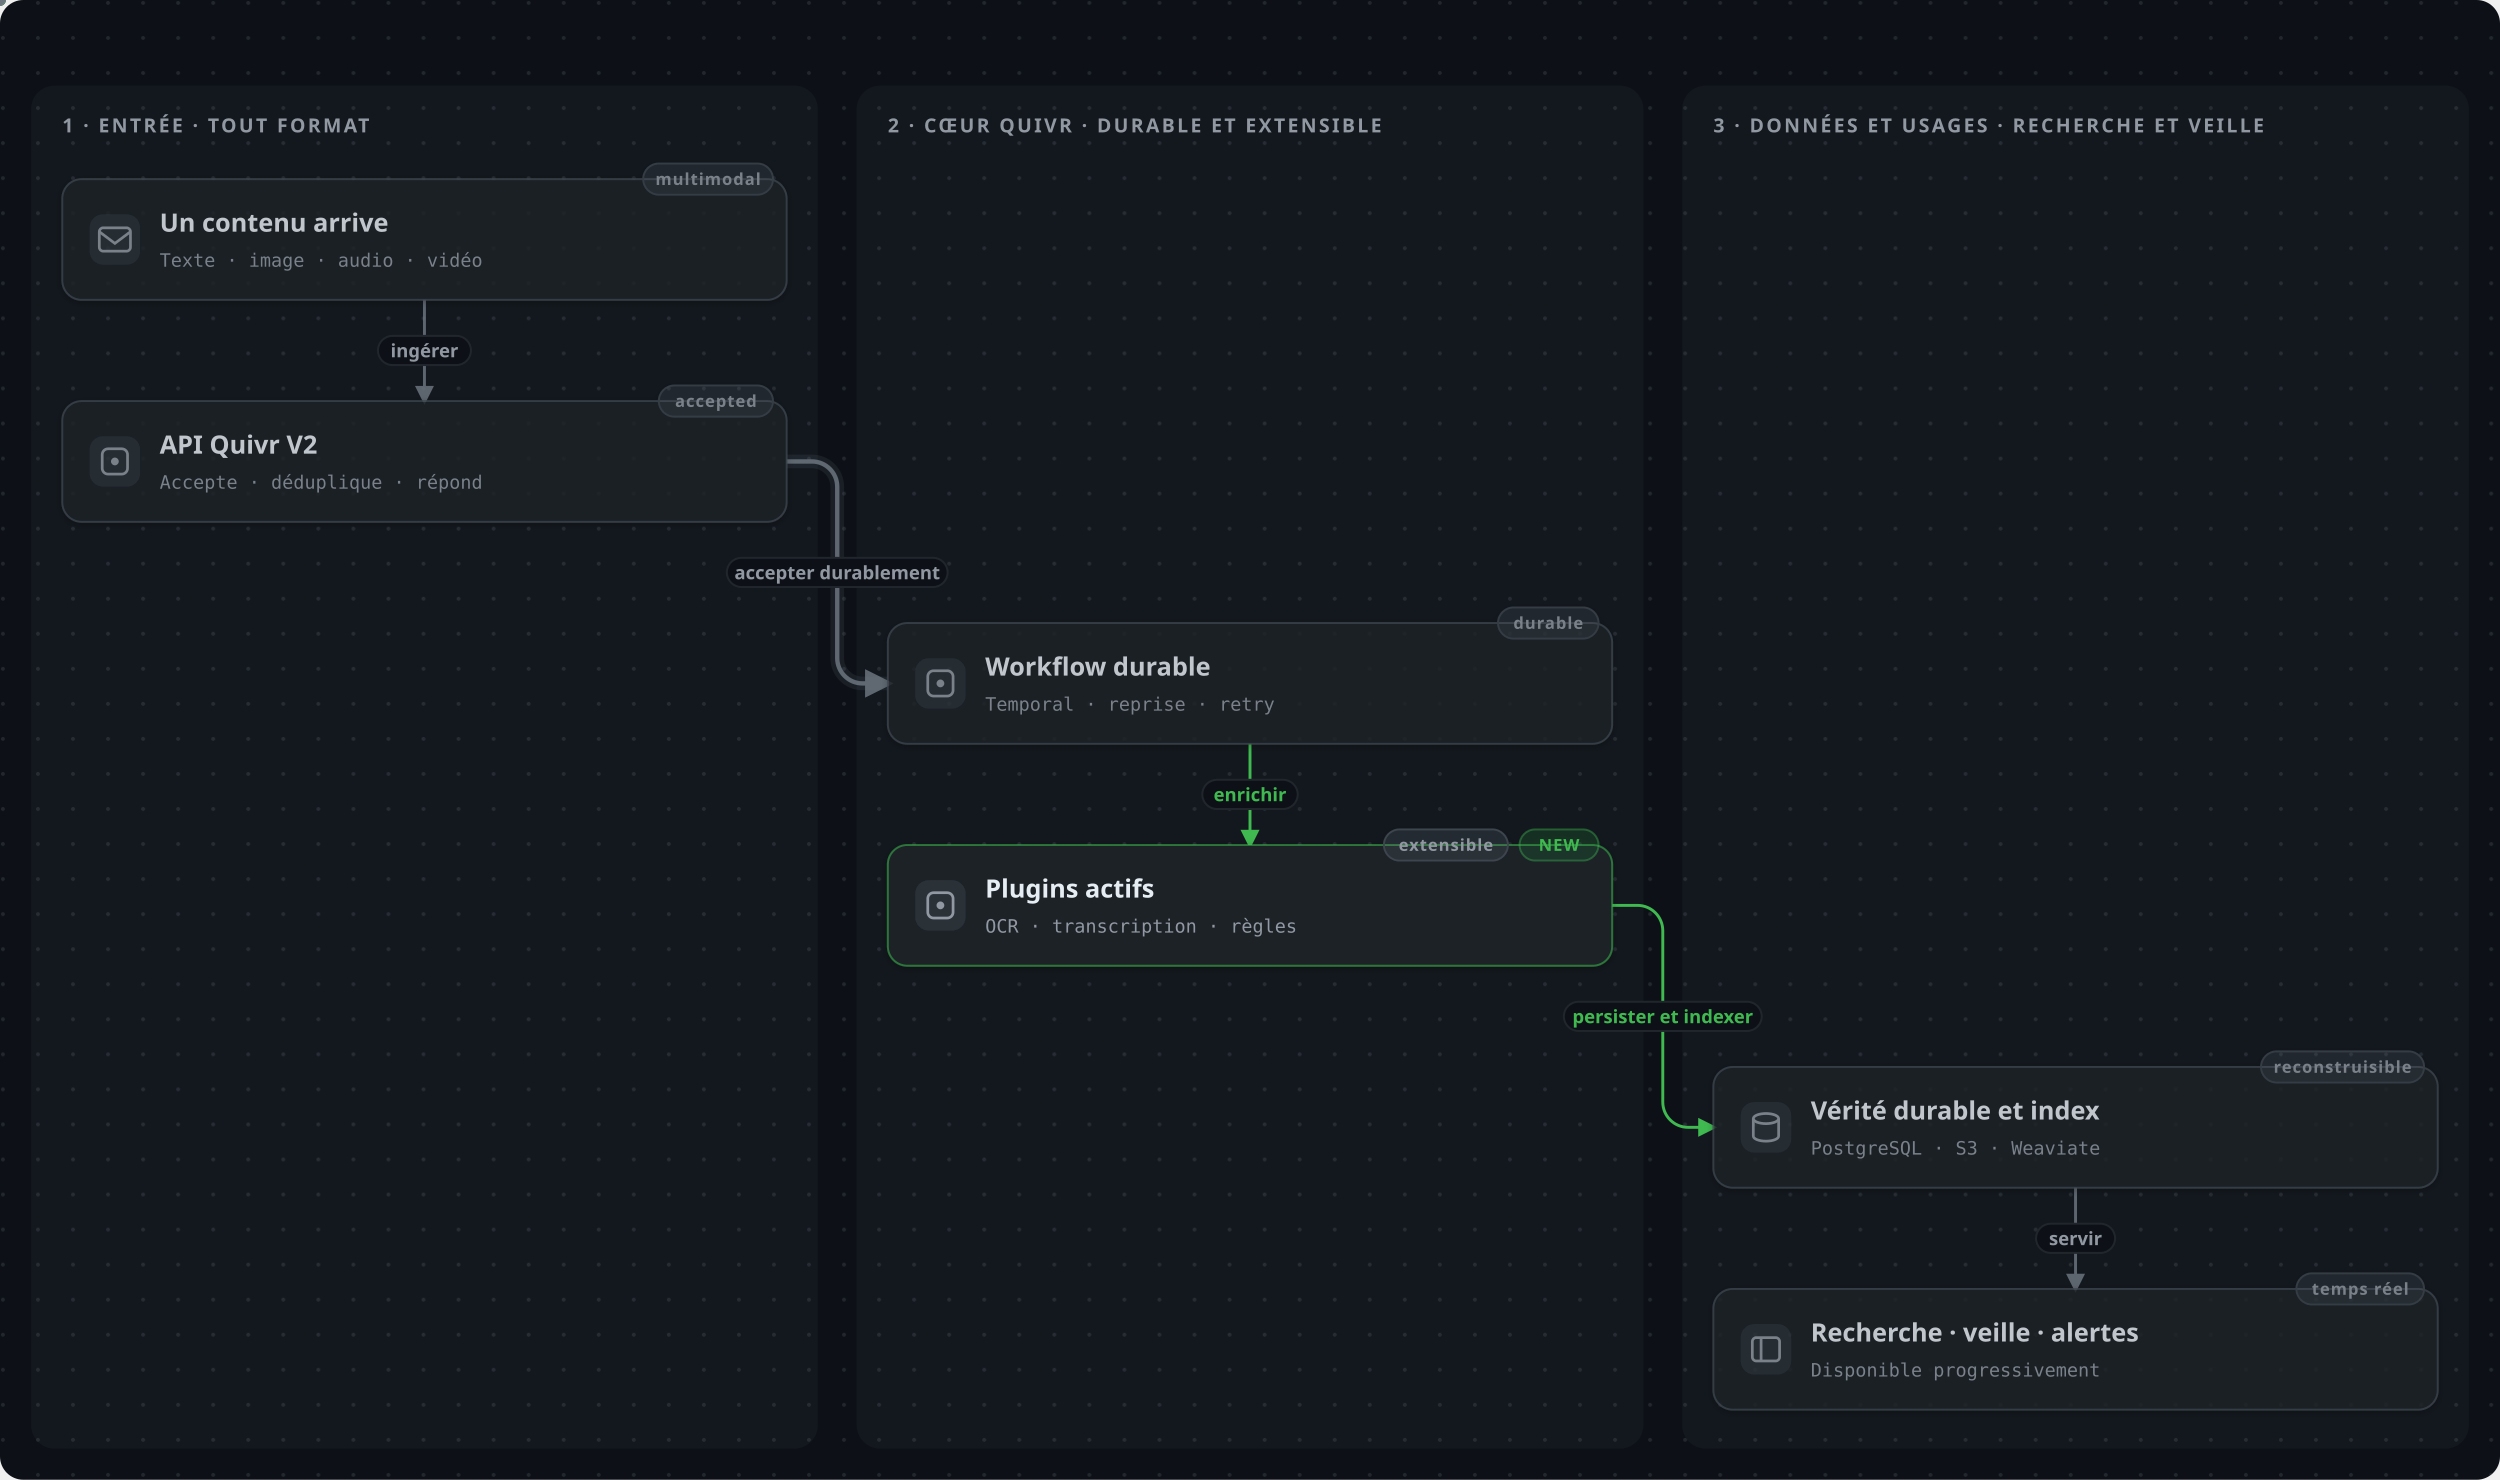
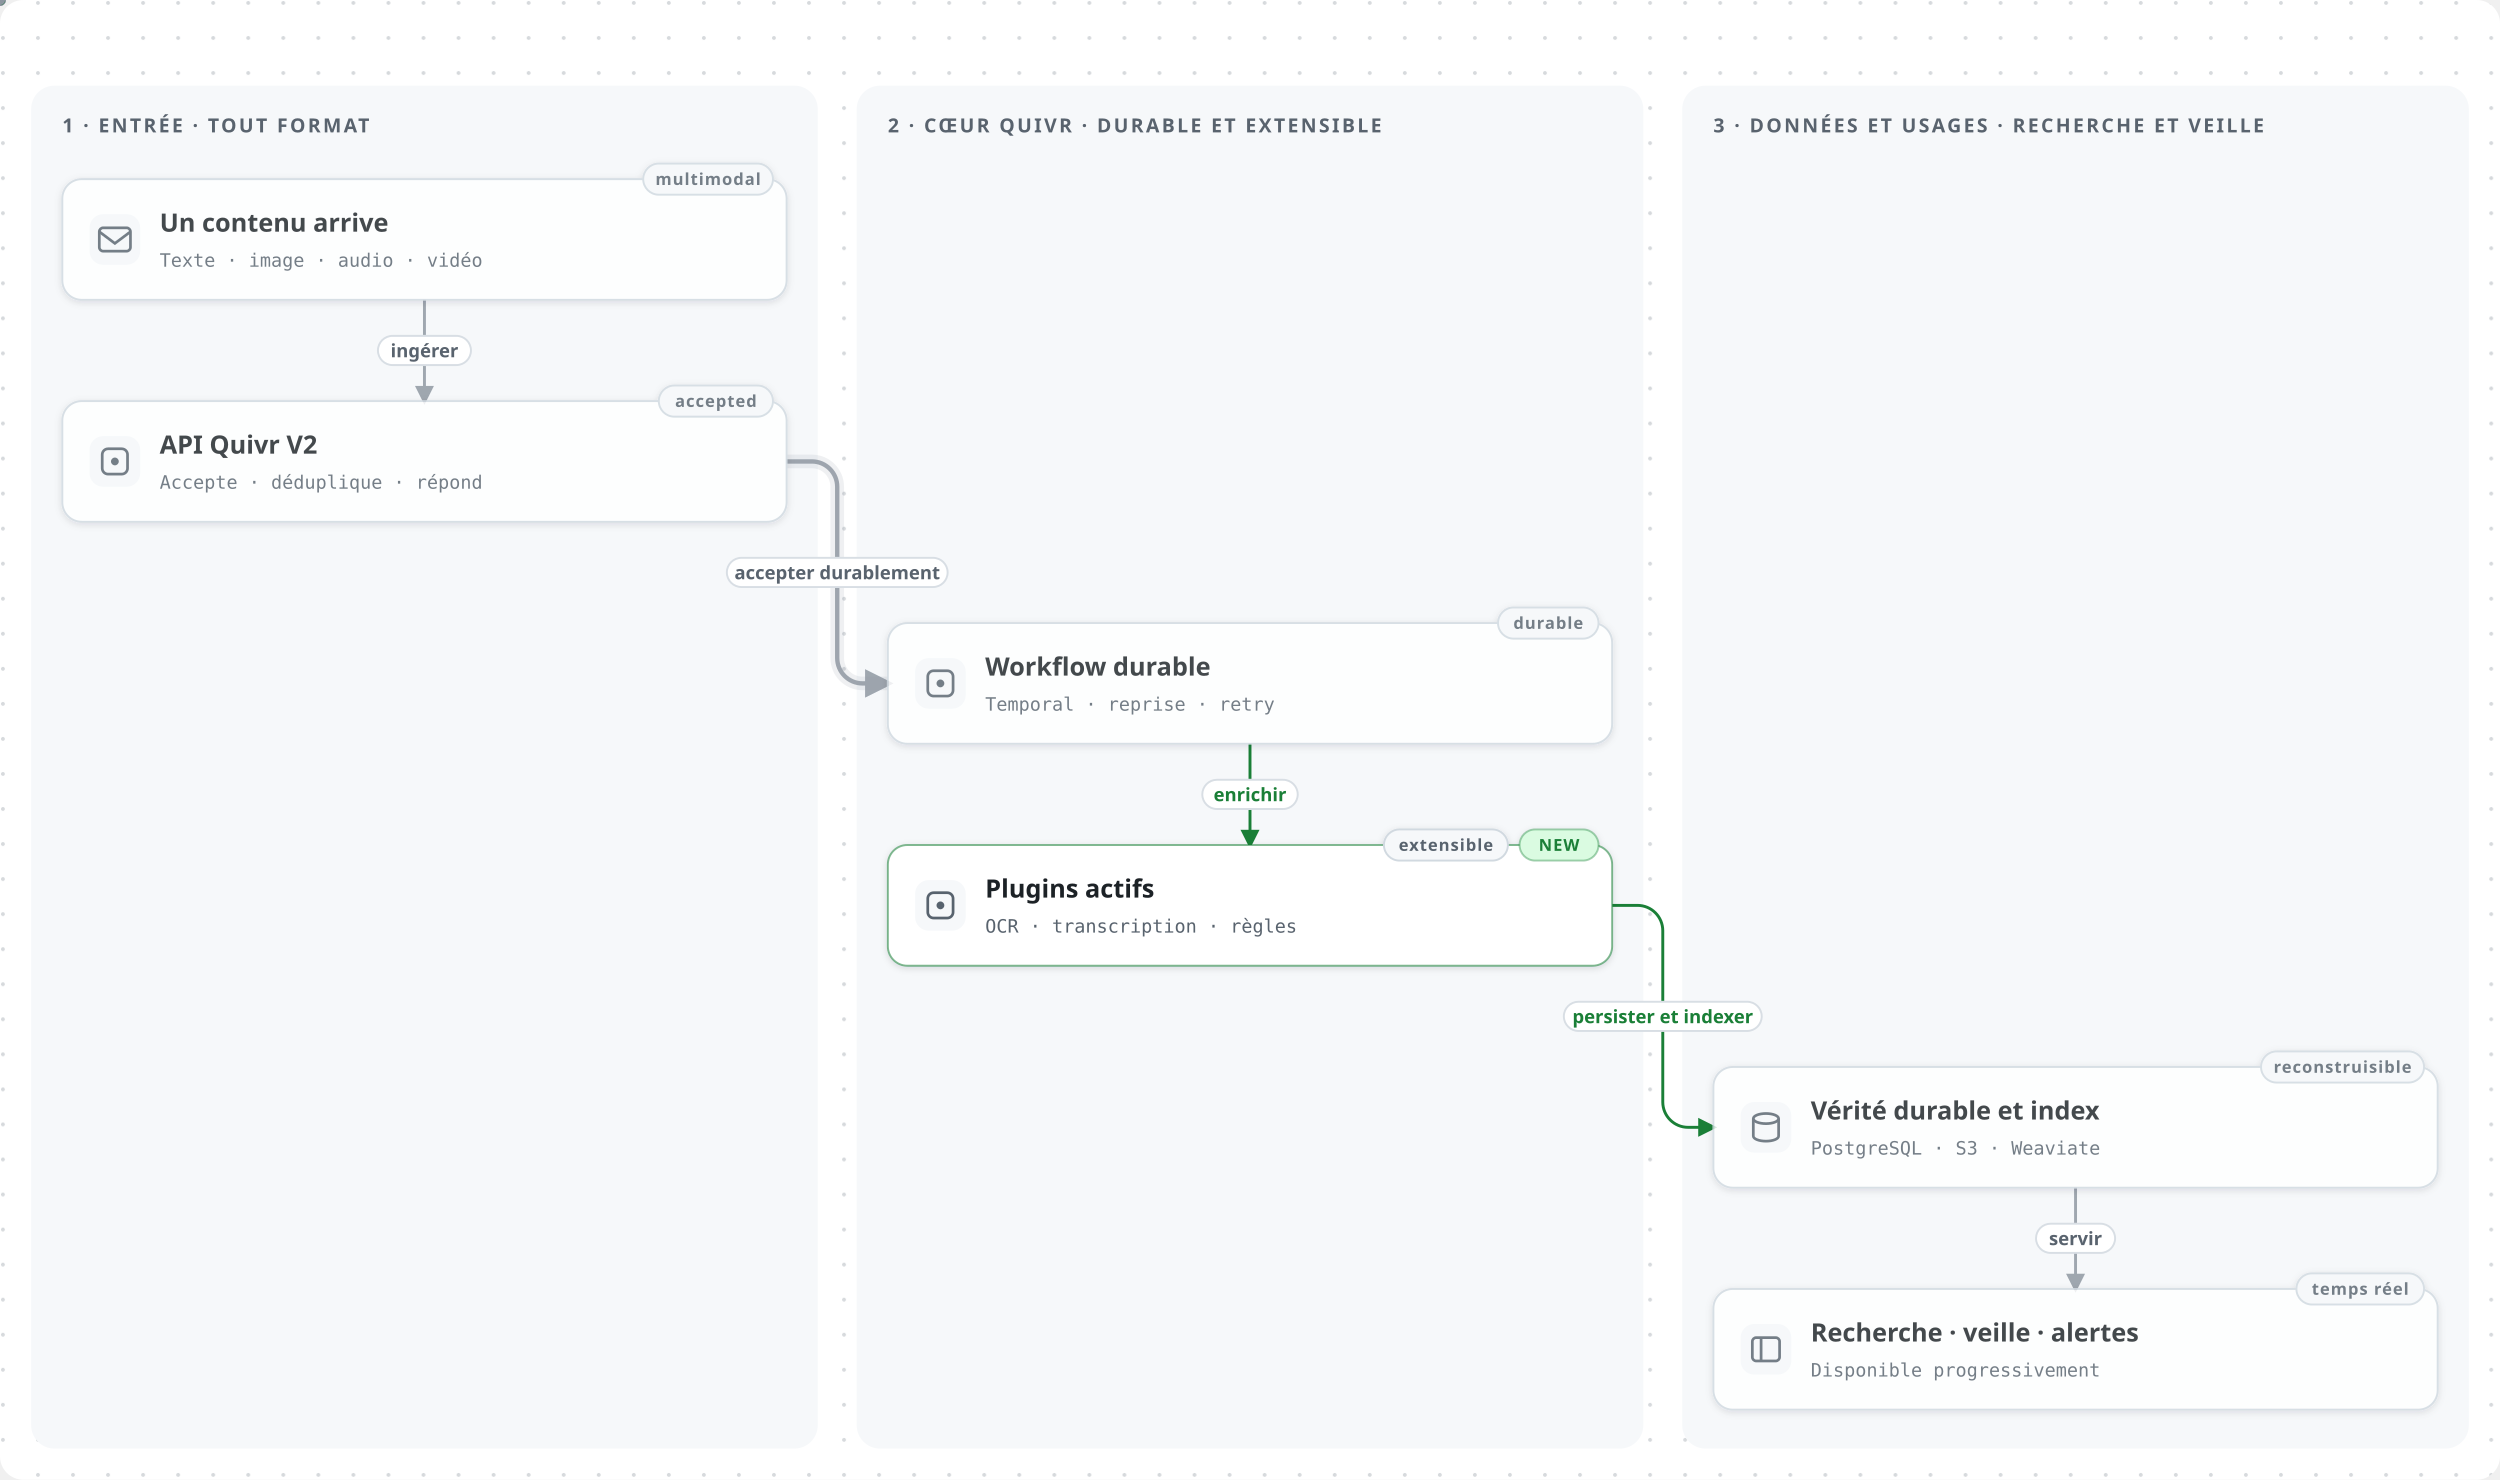
<svg xmlns="http://www.w3.org/2000/svg" viewBox="0 0 1284 760" width="1284" height="760" role="img" aria-label="Le parcours d’un contenu">
-   <style>text{font-family:-apple-system, BlinkMacSystemFont, "Segoe UI", "Noto Sans", Helvetica, Arial, sans-serif}.lanebox{fill:rgba(110,118,129,.07)}.lanelabel{font-size:10px;font-weight:700;letter-spacing:.12em;fill:#9198a1}.card{fill:#1c2128;stroke:#3d444d;stroke-width:1}.card-added{stroke:#3fb950;stroke-opacity:.55}.card-modified{stroke:#d29922;stroke-opacity:.5}.ghost{opacity:.55}.ghost .card{stroke:#f85149;stroke-dasharray:4 3;stroke-opacity:.6}.context{opacity:.82}.ntitle{font-weight:600;fill:#e6edf3}.strike{text-decoration:line-through}.nsub{font-size:9.5px;fill:#9198a1;font-family:ui-monospace, SFMono-Regular, "SF Mono", Menlo, Consolas, monospace}.chip{fill:rgba(110,118,129,.18)}.glyph{fill:#9198a1}.glyph-stroke{stroke:#9198a1;stroke-width:1.4;fill:none}.bdg text{font-size:8.5px;font-weight:700;letter-spacing:.06em}.bdg rect{stroke-width:1}.bdg-added rect{fill:rgba(46,160,67,.15);stroke:rgba(63,185,80,.4)}.bdg-added text{fill:#3fb950}.bdg-modified rect{fill:rgba(187,128,9,.15);stroke:rgba(210,153,34,.4)}.bdg-modified text{fill:#d29922}.bdg-removed rect{fill:rgba(248,81,73,.12);stroke:rgba(248,81,73,.4)}.bdg-removed text{fill:#f85149}.bdg-neutral rect{fill:rgba(110,118,129,.18);stroke:#3d444d}.bdg-neutral text{fill:#9198a1}.edge{fill:none;stroke-width:1.5}.edge-added{stroke:#3fb950}.edge-modified{stroke:#d29922}.edge-removed{stroke:#f85149;stroke-dasharray:5 4;opacity:.7}.edge-neutral{stroke:#6e7681}.hero{stroke-width:2.25}.faded{opacity:.45}.glow{fill:none;stroke-width:7;opacity:.14}.msg-self{font-size:11px;fill:#e6edf3}.lpill{fill:#0d1117;stroke:#21262d;stroke-width:1}.ltext{font-size:9.5px;font-weight:600;fill:#9198a1}.ltext-added{fill:#3fb950}.ltext-modified{fill:#d29922}.ltext-removed{fill:#f85149}.cardsh{filter:drop-shadow(0 1px 2px rgba(0,0,0,.28))}.lifeline{stroke:#30363d;stroke-width:1;stroke-dasharray:3 4}.actbar{fill:rgba(46,160,67,.15);stroke:rgba(63,185,80,.4)}.msg{fill:none;stroke-width:1.5}.msg-return{stroke-dasharray:4 3;opacity:.8}.msg-strong{stroke-width:2.25}</style>
+   <style>text{font-family:-apple-system, BlinkMacSystemFont, "Segoe UI", "Noto Sans", Helvetica, Arial, sans-serif}.lanebox{fill:#f6f8fa}.lanelabel{font-size:10px;font-weight:700;letter-spacing:.12em;fill:#59636e}.card{fill:#ffffff;stroke:#d1d9e0;stroke-width:1}.card-added{stroke:#1a7f37;stroke-opacity:.55}.card-modified{stroke:#9a6700;stroke-opacity:.5}.ghost{opacity:.55}.ghost .card{stroke:#d1242f;stroke-dasharray:4 3;stroke-opacity:.6}.context{opacity:.82}.ntitle{font-weight:600;fill:#1f2328}.strike{text-decoration:line-through}.nsub{font-size:9.5px;fill:#59636e;font-family:ui-monospace, SFMono-Regular, "SF Mono", Menlo, Consolas, monospace}.chip{fill:#f6f8fa}.glyph{fill:#59636e}.glyph-stroke{stroke:#59636e;stroke-width:1.4;fill:none}.bdg text{font-size:8.5px;font-weight:700;letter-spacing:.06em}.bdg rect{stroke-width:1}.bdg-added rect{fill:#dafbe1;stroke:rgba(31,136,61,.4)}.bdg-added text{fill:#1a7f37}.bdg-modified rect{fill:#fff8c5;stroke:rgba(154,103,0,.35)}.bdg-modified text{fill:#9a6700}.bdg-removed rect{fill:#ffebe9;stroke:rgba(209,36,47,.35)}.bdg-removed text{fill:#d1242f}.bdg-neutral rect{fill:#f6f8fa;stroke:#d1d9e0}.bdg-neutral text{fill:#59636e}.edge{fill:none;stroke-width:1.5}.edge-added{stroke:#1a7f37}.edge-modified{stroke:#9a6700}.edge-removed{stroke:#d1242f;stroke-dasharray:5 4;opacity:.7}.edge-neutral{stroke:#8c959f}.hero{stroke-width:2.25}.faded{opacity:.45}.glow{fill:none;stroke-width:7;opacity:.14}.msg-self{font-size:11px;fill:#1f2328}.lpill{fill:#ffffff;stroke:#d8dee4;stroke-width:1}.ltext{font-size:9.5px;font-weight:600;fill:#59636e}.ltext-added{fill:#1a7f37}.ltext-modified{fill:#9a6700}.ltext-removed{fill:#d1242f}.cardsh{filter:drop-shadow(0 1px 2px rgba(31,35,40,.14))}.lifeline{stroke:#d1d9e0;stroke-width:1;stroke-dasharray:3 4}.actbar{fill:#dafbe1;stroke:rgba(31,136,61,.4)}.msg{fill:none;stroke-width:1.5}.msg-return{stroke-dasharray:4 3;opacity:.8}.msg-strong{stroke-width:2.25}</style>
  <defs>
    <pattern id="dots" width="18" height="18" patternUnits="userSpaceOnUse">
-       <circle cx="1.5" cy="1.5" r="1" fill="rgba(110,118,129,.22)" />
+       <circle cx="1.5" cy="1.5" r="1" fill="rgba(140,149,159,.35)" />
    </pattern>
    <marker id="mk-added" viewBox="0 0 10 10" refX="8" refY="5" markerWidth="6.5" markerHeight="6.5" orient="auto-start-reverse">
-       <path d="M0,0 L10,5 L0,10 z" fill="#3fb950" />
+       <path d="M0,0 L10,5 L0,10 z" fill="#1a7f37" />
    </marker>
    <marker id="mko-added" viewBox="0 0 10 10" refX="10" refY="5" markerWidth="6.5" markerHeight="6.5" orient="auto-start-reverse">
-       <path d="M2,1 L10,5 L2,9" fill="none" stroke="#3fb950" stroke-width="1.6" stroke-linecap="round" stroke-linejoin="round" />
+       <path d="M2,1 L10,5 L2,9" fill="none" stroke="#1a7f37" stroke-width="1.6" stroke-linecap="round" stroke-linejoin="round" />
    </marker>
    <marker id="mk-modified" viewBox="0 0 10 10" refX="8" refY="5" markerWidth="6.5" markerHeight="6.5" orient="auto-start-reverse">
-       <path d="M0,0 L10,5 L0,10 z" fill="#d29922" />
+       <path d="M0,0 L10,5 L0,10 z" fill="#9a6700" />
    </marker>
    <marker id="mko-modified" viewBox="0 0 10 10" refX="10" refY="5" markerWidth="6.5" markerHeight="6.5" orient="auto-start-reverse">
-       <path d="M2,1 L10,5 L2,9" fill="none" stroke="#d29922" stroke-width="1.6" stroke-linecap="round" stroke-linejoin="round" />
+       <path d="M2,1 L10,5 L2,9" fill="none" stroke="#9a6700" stroke-width="1.6" stroke-linecap="round" stroke-linejoin="round" />
    </marker>
    <marker id="mk-removed" viewBox="0 0 10 10" refX="8" refY="5" markerWidth="6.5" markerHeight="6.5" orient="auto-start-reverse">
-       <path d="M0,0 L10,5 L0,10 z" fill="#f85149" />
+       <path d="M0,0 L10,5 L0,10 z" fill="#d1242f" />
    </marker>
    <marker id="mko-removed" viewBox="0 0 10 10" refX="10" refY="5" markerWidth="6.5" markerHeight="6.5" orient="auto-start-reverse">
-       <path d="M2,1 L10,5 L2,9" fill="none" stroke="#f85149" stroke-width="1.6" stroke-linecap="round" stroke-linejoin="round" />
+       <path d="M2,1 L10,5 L2,9" fill="none" stroke="#d1242f" stroke-width="1.6" stroke-linecap="round" stroke-linejoin="round" />
    </marker>
    <marker id="mk-neutral" viewBox="0 0 10 10" refX="8" refY="5" markerWidth="6.5" markerHeight="6.5" orient="auto-start-reverse">
-       <path d="M0,0 L10,5 L0,10 z" fill="#6e7681" />
+       <path d="M0,0 L10,5 L0,10 z" fill="#8c959f" />
    </marker>
    <marker id="mko-neutral" viewBox="0 0 10 10" refX="10" refY="5" markerWidth="6.5" markerHeight="6.5" orient="auto-start-reverse">
-       <path d="M2,1 L10,5 L2,9" fill="none" stroke="#6e7681" stroke-width="1.6" stroke-linecap="round" stroke-linejoin="round" />
+       <path d="M2,1 L10,5 L2,9" fill="none" stroke="#8c959f" stroke-width="1.6" stroke-linecap="round" stroke-linejoin="round" />
    </marker>
  </defs>
-   <rect x="0" y="0" width="1284" height="760" rx="12" fill="#0d1117" />
+   <rect x="0" y="0" width="1284" height="760" rx="12" fill="#ffffff" />
  <rect x="0" y="0" width="1284" height="760" rx="12" fill="url(#dots)" />
  <g>
    <rect class="lanebox" x="16" y="44" width="404" height="700" rx="12" />
    <text class="lanelabel" x="32" y="68">1 · ENTRÉE · TOUT FORMAT</text>
    <rect class="lanebox" x="440" y="44" width="404" height="700" rx="12" />
    <text class="lanelabel" x="456" y="68">2 · CŒUR QUIVR · DURABLE ET EXTENSIBLE</text>
    <rect class="lanebox" x="864" y="44" width="404" height="700" rx="12" />
    <text class="lanelabel" x="880" y="68">3 · DONNÉES ET USAGES · RECHERCHE ET VEILLE</text>
  </g>
  <g>
    <path class="edge edge-neutral context" d="M218,154 L218,206" marker-end="url(#mk-neutral)" />
-     <circle r="2.6" fill="#6e7681">
+     <circle r="2.6" fill="#8c959f">
      <animateMotion dur="1.6s" repeatCount="indefinite" path="M218,154 L218,206" />
    </circle>
-     <path class="glow" stroke="#6e7681" d="M404,237 L417,237 C424.18,237 430,242.82 430,250 L430,338 C430,345.18 435.82,351 443,351 L456,351" />
+     <path class="glow" stroke="#8c959f" d="M404,237 L417,237 C424.18,237 430,242.82 430,250 L430,338 C430,345.18 435.82,351 443,351 L456,351" />
    <path class="edge edge-neutral hero context" d="M404,237 L417,237 C424.18,237 430,242.82 430,250 L430,338 C430,345.18 435.82,351 443,351 L456,351" marker-end="url(#mk-neutral)" />
-     <circle r="3" fill="#6e7681">
+     <circle r="3" fill="#8c959f">
      <animateMotion dur="2.1s" repeatCount="indefinite" path="M404,237 L417,237 C424.18,237 430,242.82 430,250 L430,338 C430,345.18 435.82,351 443,351 L456,351" />
    </circle>
-     <circle r="3" fill="#6e7681">
+     <circle r="3" fill="#8c959f">
      <animateMotion dur="2.1s" begin="-1.4s" repeatCount="indefinite" path="M404,237 L417,237 C424.18,237 430,242.82 430,250 L430,338 C430,345.18 435.82,351 443,351 L456,351" />
    </circle>
-     <circle r="3" fill="#6e7681">
+     <circle r="3" fill="#8c959f">
      <animateMotion dur="2.1s" begin="-0.7s" repeatCount="indefinite" path="M404,237 L417,237 C424.18,237 430,242.82 430,250 L430,338 C430,345.18 435.82,351 443,351 L456,351" />
    </circle>
    <path class="edge edge-added" d="M642,382 L642,434" marker-end="url(#mk-added)" />
-     <circle r="2.6" fill="#3fb950">
+     <circle r="2.6" fill="#1a7f37">
      <animateMotion dur="1.6s" repeatCount="indefinite" path="M642,382 L642,434" />
    </circle>
    <path class="edge edge-added" d="M828,465 L841,465 C848.18,465 854,470.82 854,478 L854,566 C854,573.18 859.82,579 867,579 L880,579" marker-end="url(#mk-added)" />
-     <circle r="2.6" fill="#3fb950">
+     <circle r="2.6" fill="#1a7f37">
      <animateMotion dur="1.6s" repeatCount="indefinite" path="M828,465 L841,465 C848.18,465 854,470.82 854,478 L854,566 C854,573.18 859.82,579 867,579 L880,579" />
    </circle>
    <path class="edge edge-neutral context" d="M1066,610 L1066,662" marker-end="url(#mk-neutral)" />
-     <circle r="2.6" fill="#6e7681">
+     <circle r="2.6" fill="#8c959f">
      <animateMotion dur="1.6s" repeatCount="indefinite" path="M1066,610 L1066,662" />
    </circle>
  </g>
  <g>
    <g class="cardsh context">
      <rect class="card" x="32" y="92" width="372" height="62" rx="10" />
      <rect class="chip" x="46" y="110" width="26" height="26" rx="7" />
      <g>
        <rect class="glyph-stroke" x="51" y="117" width="16" height="12" rx="2" />
        <path class="glyph-stroke" d="M51,119 l8,6 8,-6" />
      </g>
      <text class="ntitle" x="82" y="119" font-size="13">Un contenu arrive</text>
      <text class="nsub" x="82" y="137">Texte · image · audio · vidéo</text>
      <g class="bdg bdg-neutral">
        <rect x="330.35" y="84" width="66.65" height="16" rx="8" />
        <text x="363.68" y="95" text-anchor="middle">multimodal</text>
      </g>
    </g>
    <g class="cardsh context">
      <rect class="card" x="32" y="206" width="372" height="62" rx="10" />
      <rect class="chip" x="46" y="224" width="26" height="26" rx="7" />
      <g>
        <rect class="glyph-stroke" x="52.5" y="230.5" width="13" height="13" rx="3" />
        <circle class="glyph" cx="59" cy="237" r="2" />
      </g>
      <text class="ntitle" x="82" y="233" font-size="13">API Quivr V2</text>
      <text class="nsub" x="82" y="251">Accepte · déduplique · répond</text>
      <g class="bdg bdg-neutral">
        <rect x="338.36" y="198" width="58.64" height="16" rx="8" />
        <text x="367.68" y="209" text-anchor="middle">accepted</text>
      </g>
    </g>
    <g class="cardsh context">
      <rect class="card" x="456" y="320" width="372" height="62" rx="10" />
      <rect class="chip" x="470" y="338" width="26" height="26" rx="7" />
      <g>
        <rect class="glyph-stroke" x="476.5" y="344.5" width="13" height="13" rx="3" />
        <circle class="glyph" cx="483" cy="351" r="2" />
      </g>
      <text class="ntitle" x="506" y="347" font-size="13">Workflow durable</text>
      <text class="nsub" x="506" y="365">Temporal · reprise · retry</text>
      <g class="bdg bdg-neutral">
        <rect x="769.38" y="312" width="51.62" height="16" rx="8" />
        <text x="795.19" y="323" text-anchor="middle">durable</text>
      </g>
    </g>
    <g class="cardsh">
      <rect class="card card-added" x="456" y="434" width="372" height="62" rx="10" />
      <rect class="chip" x="470" y="452" width="26" height="26" rx="7" />
      <g>
        <rect class="glyph-stroke" x="476.5" y="458.5" width="13" height="13" rx="3" />
        <circle class="glyph" cx="483" cy="465" r="2" />
      </g>
      <text class="ntitle" x="506" y="461" font-size="13">Plugins actifs</text>
      <text class="nsub" x="506" y="479">OCR · transcription · règles</text>
      <g class="bdg bdg-neutral">
        <rect x="710.79" y="426" width="63.66" height="16" rx="8" />
        <text x="742.62" y="437" text-anchor="middle">extensible</text>
      </g>
      <g class="bdg bdg-added">
        <rect x="780.45" y="426" width="40.55" height="16" rx="8" />
        <text x="800.72" y="437" text-anchor="middle">NEW</text>
      </g>
    </g>
    <g class="cardsh context">
      <rect class="card" x="880" y="548" width="372" height="62" rx="10" />
      <rect class="chip" x="894" y="566" width="26" height="26" rx="7" />
      <g>
        <ellipse class="glyph-stroke" cx="907" cy="574.5" rx="6.5" ry="2.6" />
        <path class="glyph-stroke" d="M900.5,574.5 v9 a6.5,2.6 0 0 0 13 0 v-9" />
      </g>
      <text class="ntitle" x="930" y="575" font-size="13">Vérité durable et index</text>
      <text class="nsub" x="930" y="593">PostgreSQL · S3 · Weaviate</text>
      <g class="bdg bdg-neutral">
        <rect x="1161.27" y="540" width="83.73" height="16" rx="8" />
        <text x="1203.14" y="551" text-anchor="middle">reconstruisible</text>
      </g>
    </g>
    <g class="cardsh context">
      <rect class="card" x="880" y="662" width="372" height="62" rx="10" />
      <rect class="chip" x="894" y="680" width="26" height="26" rx="7" />
      <g>
        <rect class="glyph-stroke" x="900" y="687" width="14" height="12" rx="2" />
        <path class="glyph-stroke" d="M904.5,687 v12" />
      </g>
      <text class="ntitle" x="930" y="689" font-size="13">Recherche · veille · alertes</text>
      <text class="nsub" x="930" y="707">Disponible progressivement</text>
      <g class="bdg bdg-neutral">
        <rect x="1179.44" y="654" width="65.56" height="16" rx="8" />
        <text x="1212.22" y="665" text-anchor="middle">temps réel</text>
      </g>
    </g>
  </g>
  <g>
    <g>
      <rect class="lpill" x="194.11" y="172.5" width="47.78" height="15" rx="7.5" />
      <text class="ltext" x="218" y="183.5" text-anchor="middle">ingérer</text>
    </g>
    <g>
      <rect class="lpill" x="373.31" y="286.5" width="113.39" height="15" rx="7.5" />
      <text class="ltext" x="430" y="297.5" text-anchor="middle">accepter durablement</text>
    </g>
    <g>
      <rect class="lpill" x="617.5" y="400.5" width="49.01" height="15" rx="7.5" />
      <text class="ltext ltext-added" x="642" y="411.5" text-anchor="middle">enrichir</text>
    </g>
    <g>
      <rect class="lpill" x="803.19" y="514.5" width="101.63" height="15" rx="7.5" />
      <text class="ltext ltext-added" x="854" y="525.5" text-anchor="middle">persister et indexer</text>
    </g>
    <g>
      <rect class="lpill" x="1045.7" y="628.5" width="40.61" height="15" rx="7.5" />
      <text class="ltext" x="1066" y="639.5" text-anchor="middle">servir</text>
    </g>
  </g>
</svg>
